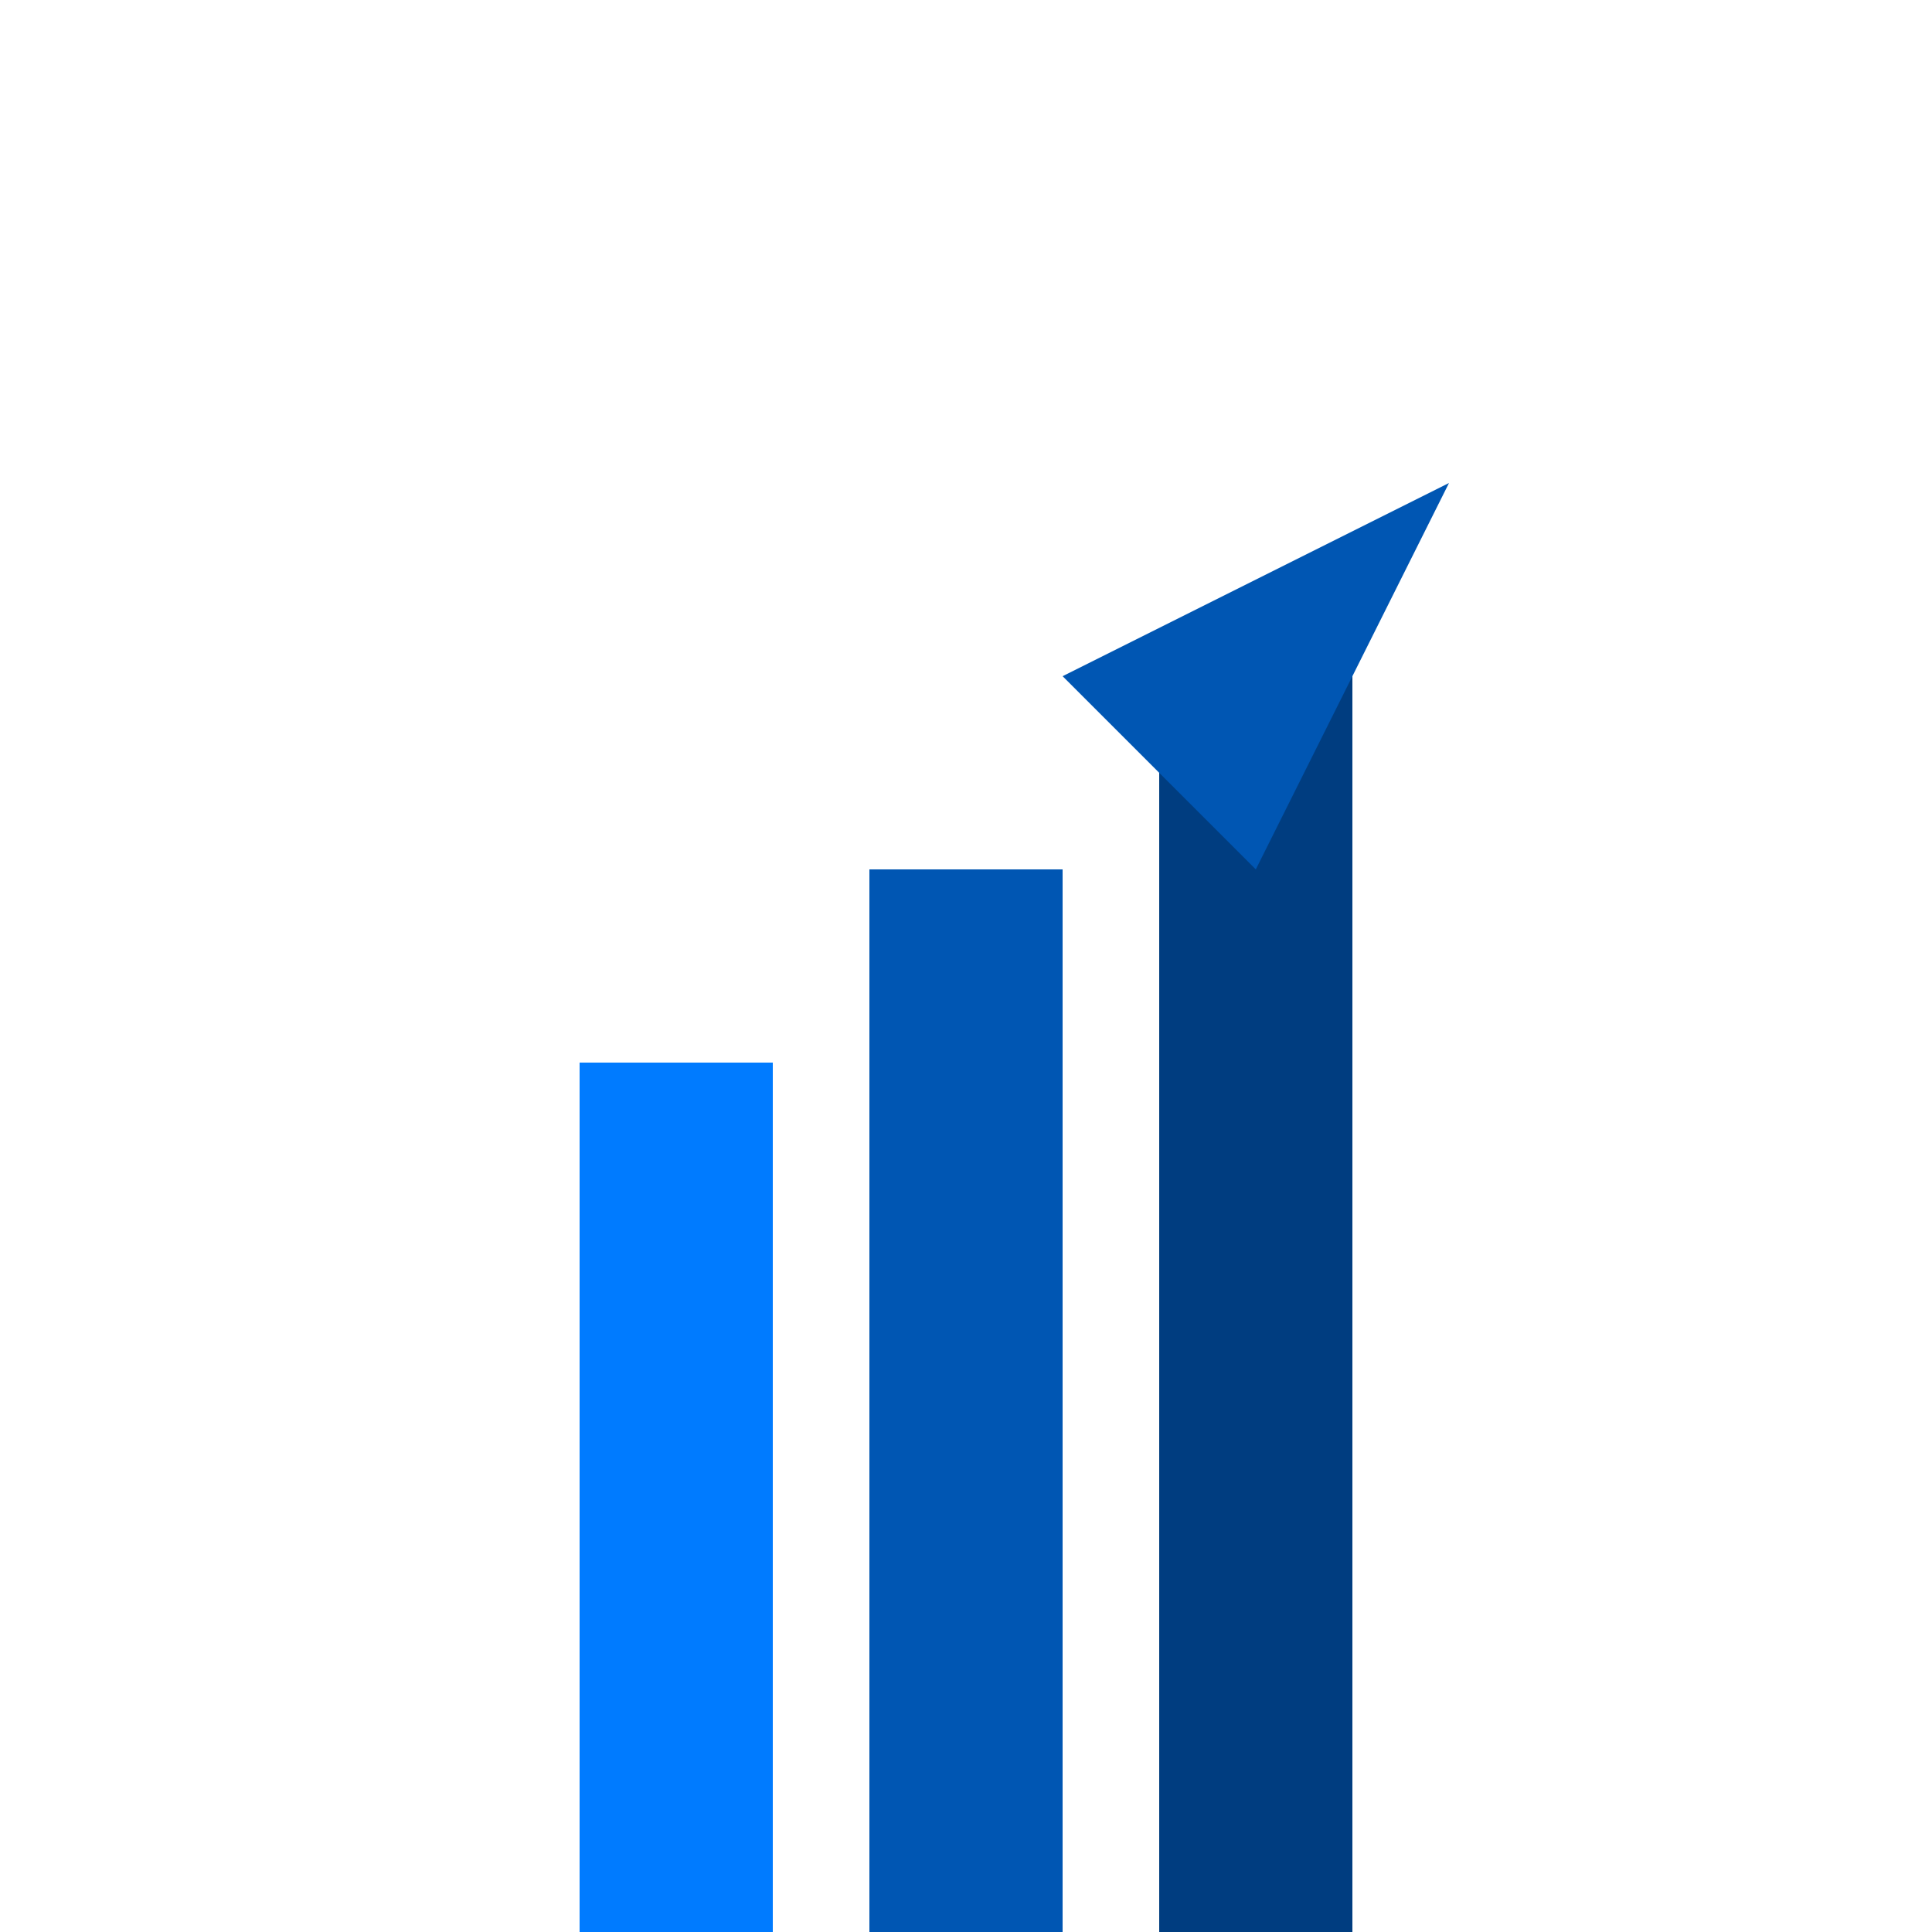
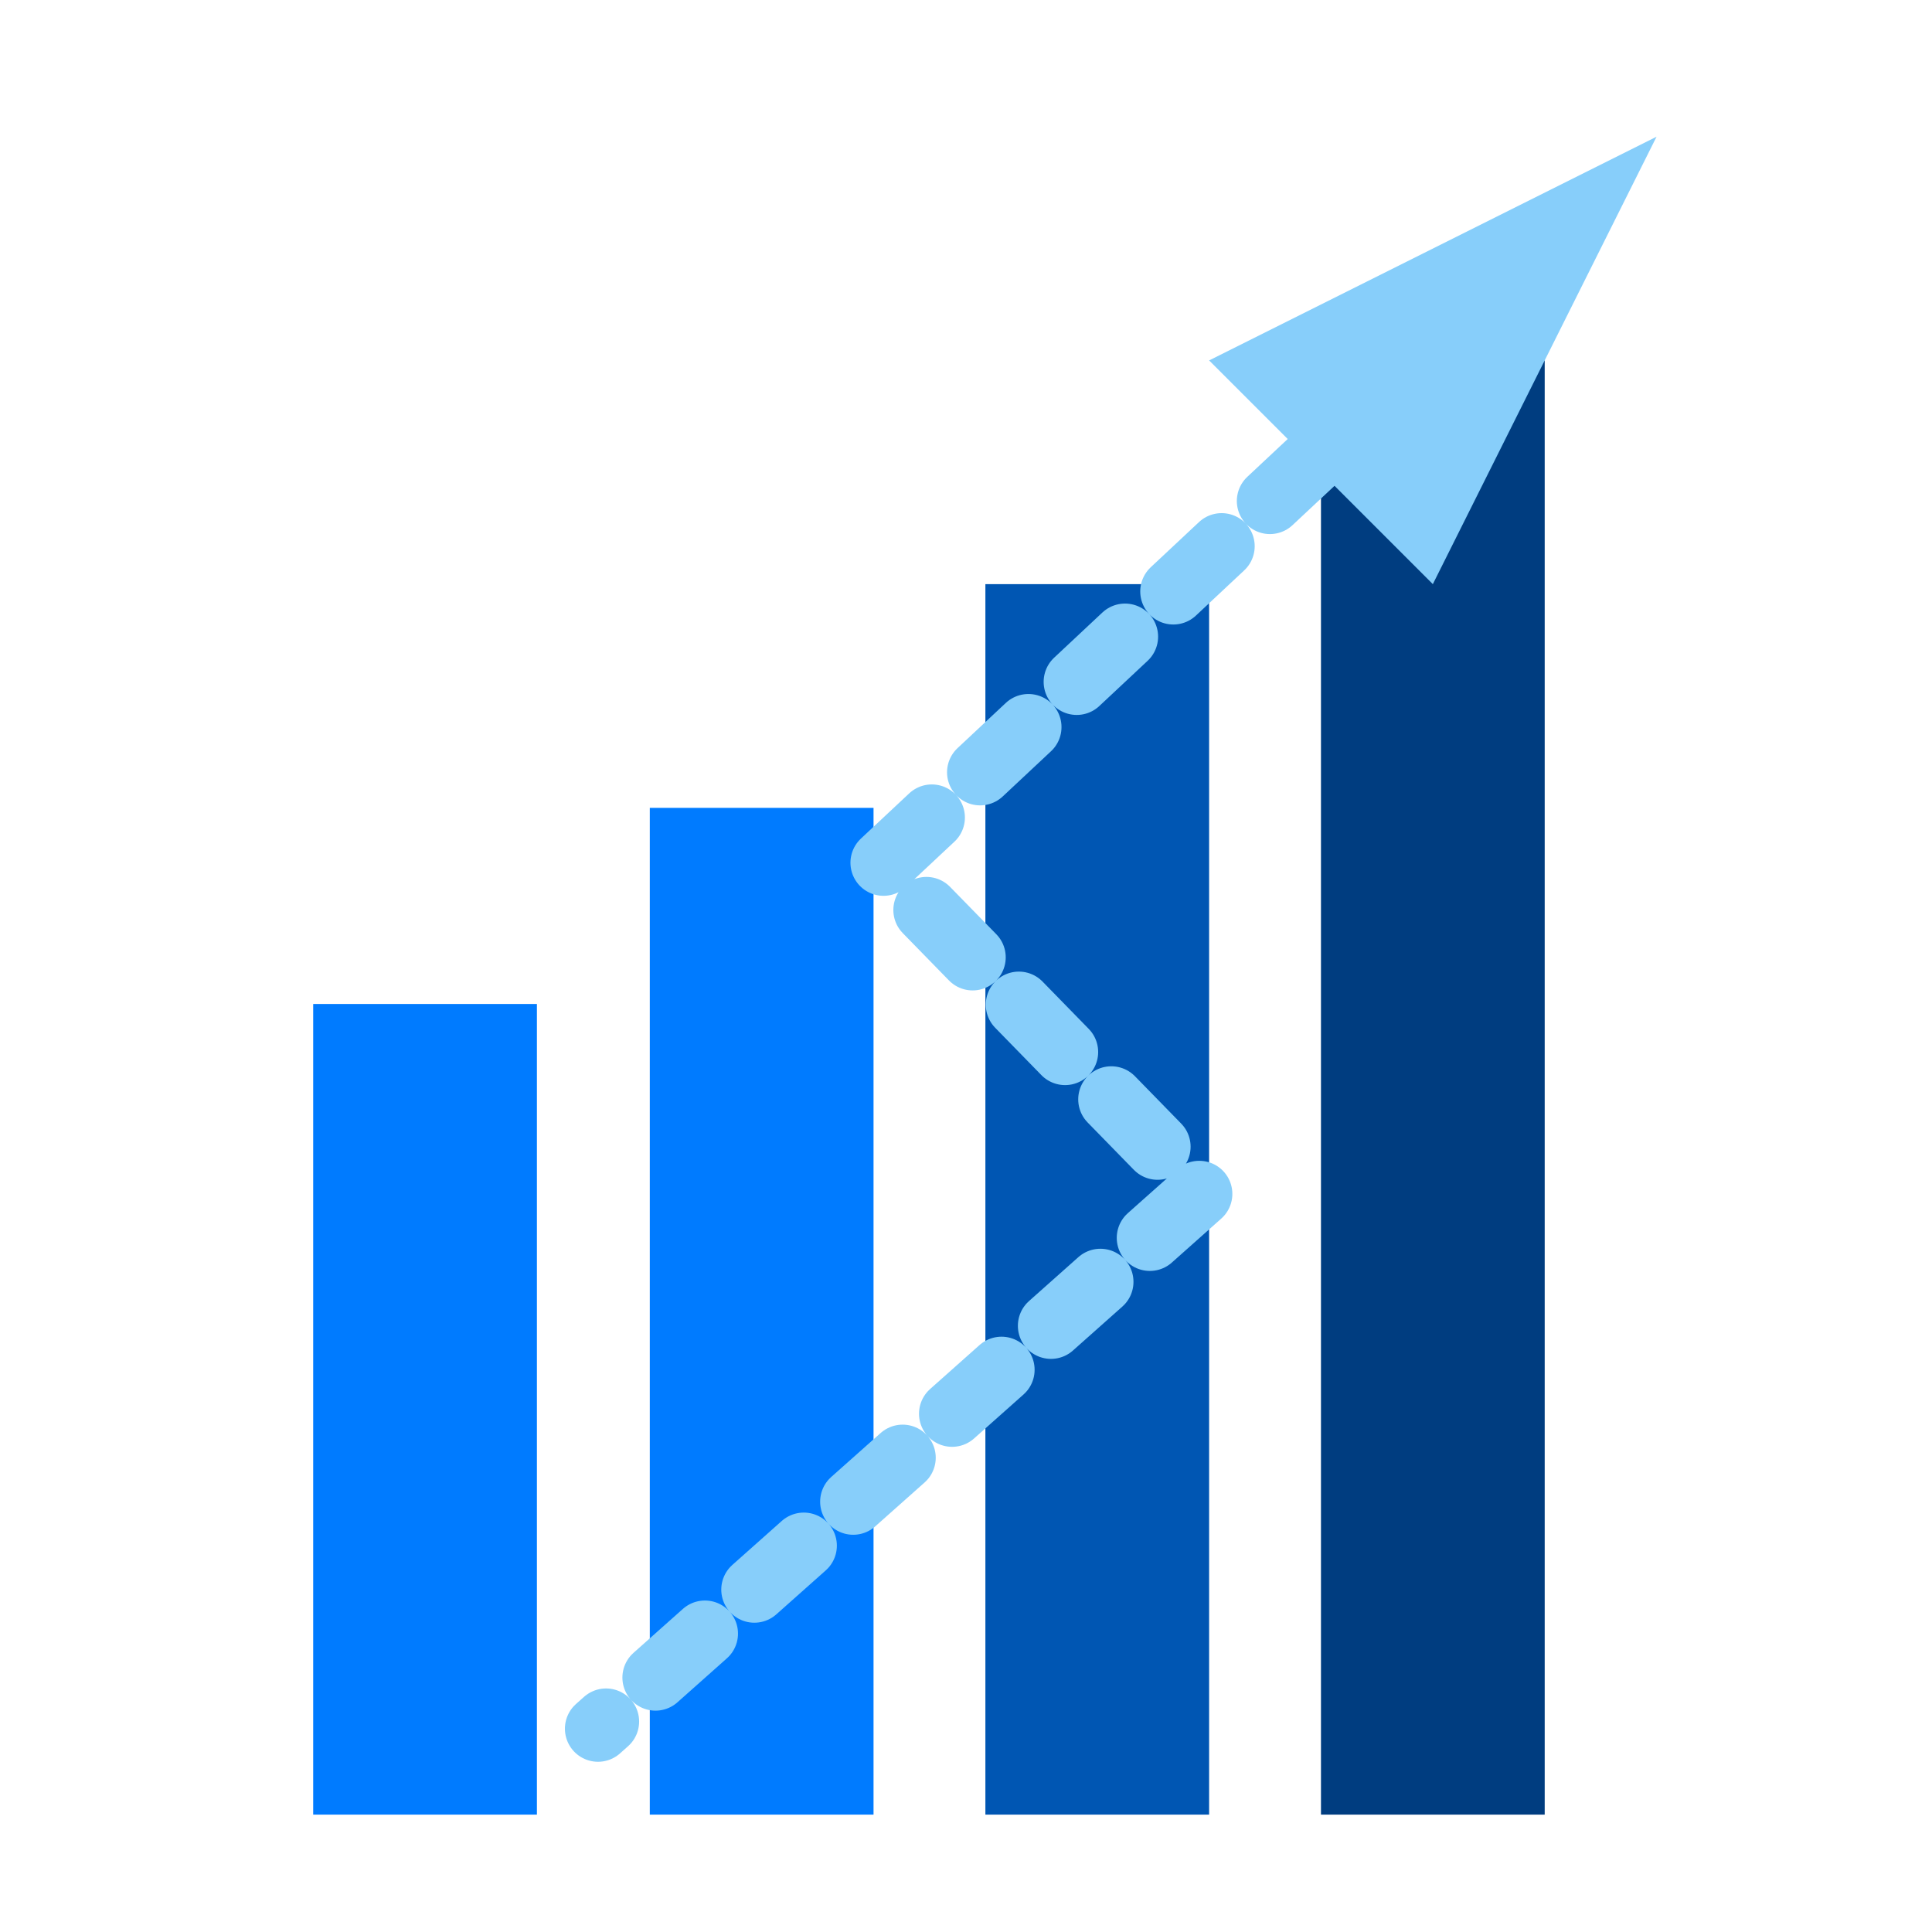
- <svg xmlns="http://www.w3.org/2000/svg" width="200" height="200" viewBox="0 0 200 200">
-   <rect width="100%" height="100%" fill="#FFFFFF11" />
-   <g transform="translate(50,50)">
-     <rect x="10" y="60" width="20" height="90" fill="#007BFF" />
-     <rect x="40" y="40" width="20" height="110" fill="#0056B3" />
-     <rect x="70" y="20" width="20" height="130" fill="#003D80" />
-     <polygon points="60,20 100,0 80,40" fill="#0056B3" />
+ <svg xmlns="http://www.w3.org/2000/svg" width="200" height="200" viewBox="0 0 200 200" version="1.1" id="svg1623">
+   <defs id="defs1627" />
+   <g transform="matrix(1.157989,0,0,1.157989,55.68772,14.15079)" id="g1621">
+     <rect x="10" y="60" width="20" height="90" fill="#007bff" id="rect1613" />
+     <rect x="40" y="40" width="20" height="110" fill="#0056b3" id="rect1615" />
+     <rect x="70" y="20" width="20" height="130" fill="#003d80" id="rect1617" />
+     <polygon points="60,20 100,0 80,40 " fill="#0056B3" id="polygon1619" style="fill:#87cefa;fill-opacity:1" />
+     <rect x="-20.092" y="77.532" width="20" height="72.468" fill="#007bff" id="rect1631" style="stroke-width:0.897" />
  </g>
+   <path style="fill:none;stroke:#87cefa;stroke-width:6.849;stroke-linecap:round;stroke-linejoin:miter;stroke-miterlimit:4;stroke-dasharray:6.849, 6.849;stroke-dashoffset:0;stroke-opacity:1;paint-order:normal" d="M 136.461,47.182 91.287,89.474 124.387,123.378 61.905,178.954" id="path1635" />
</svg>
